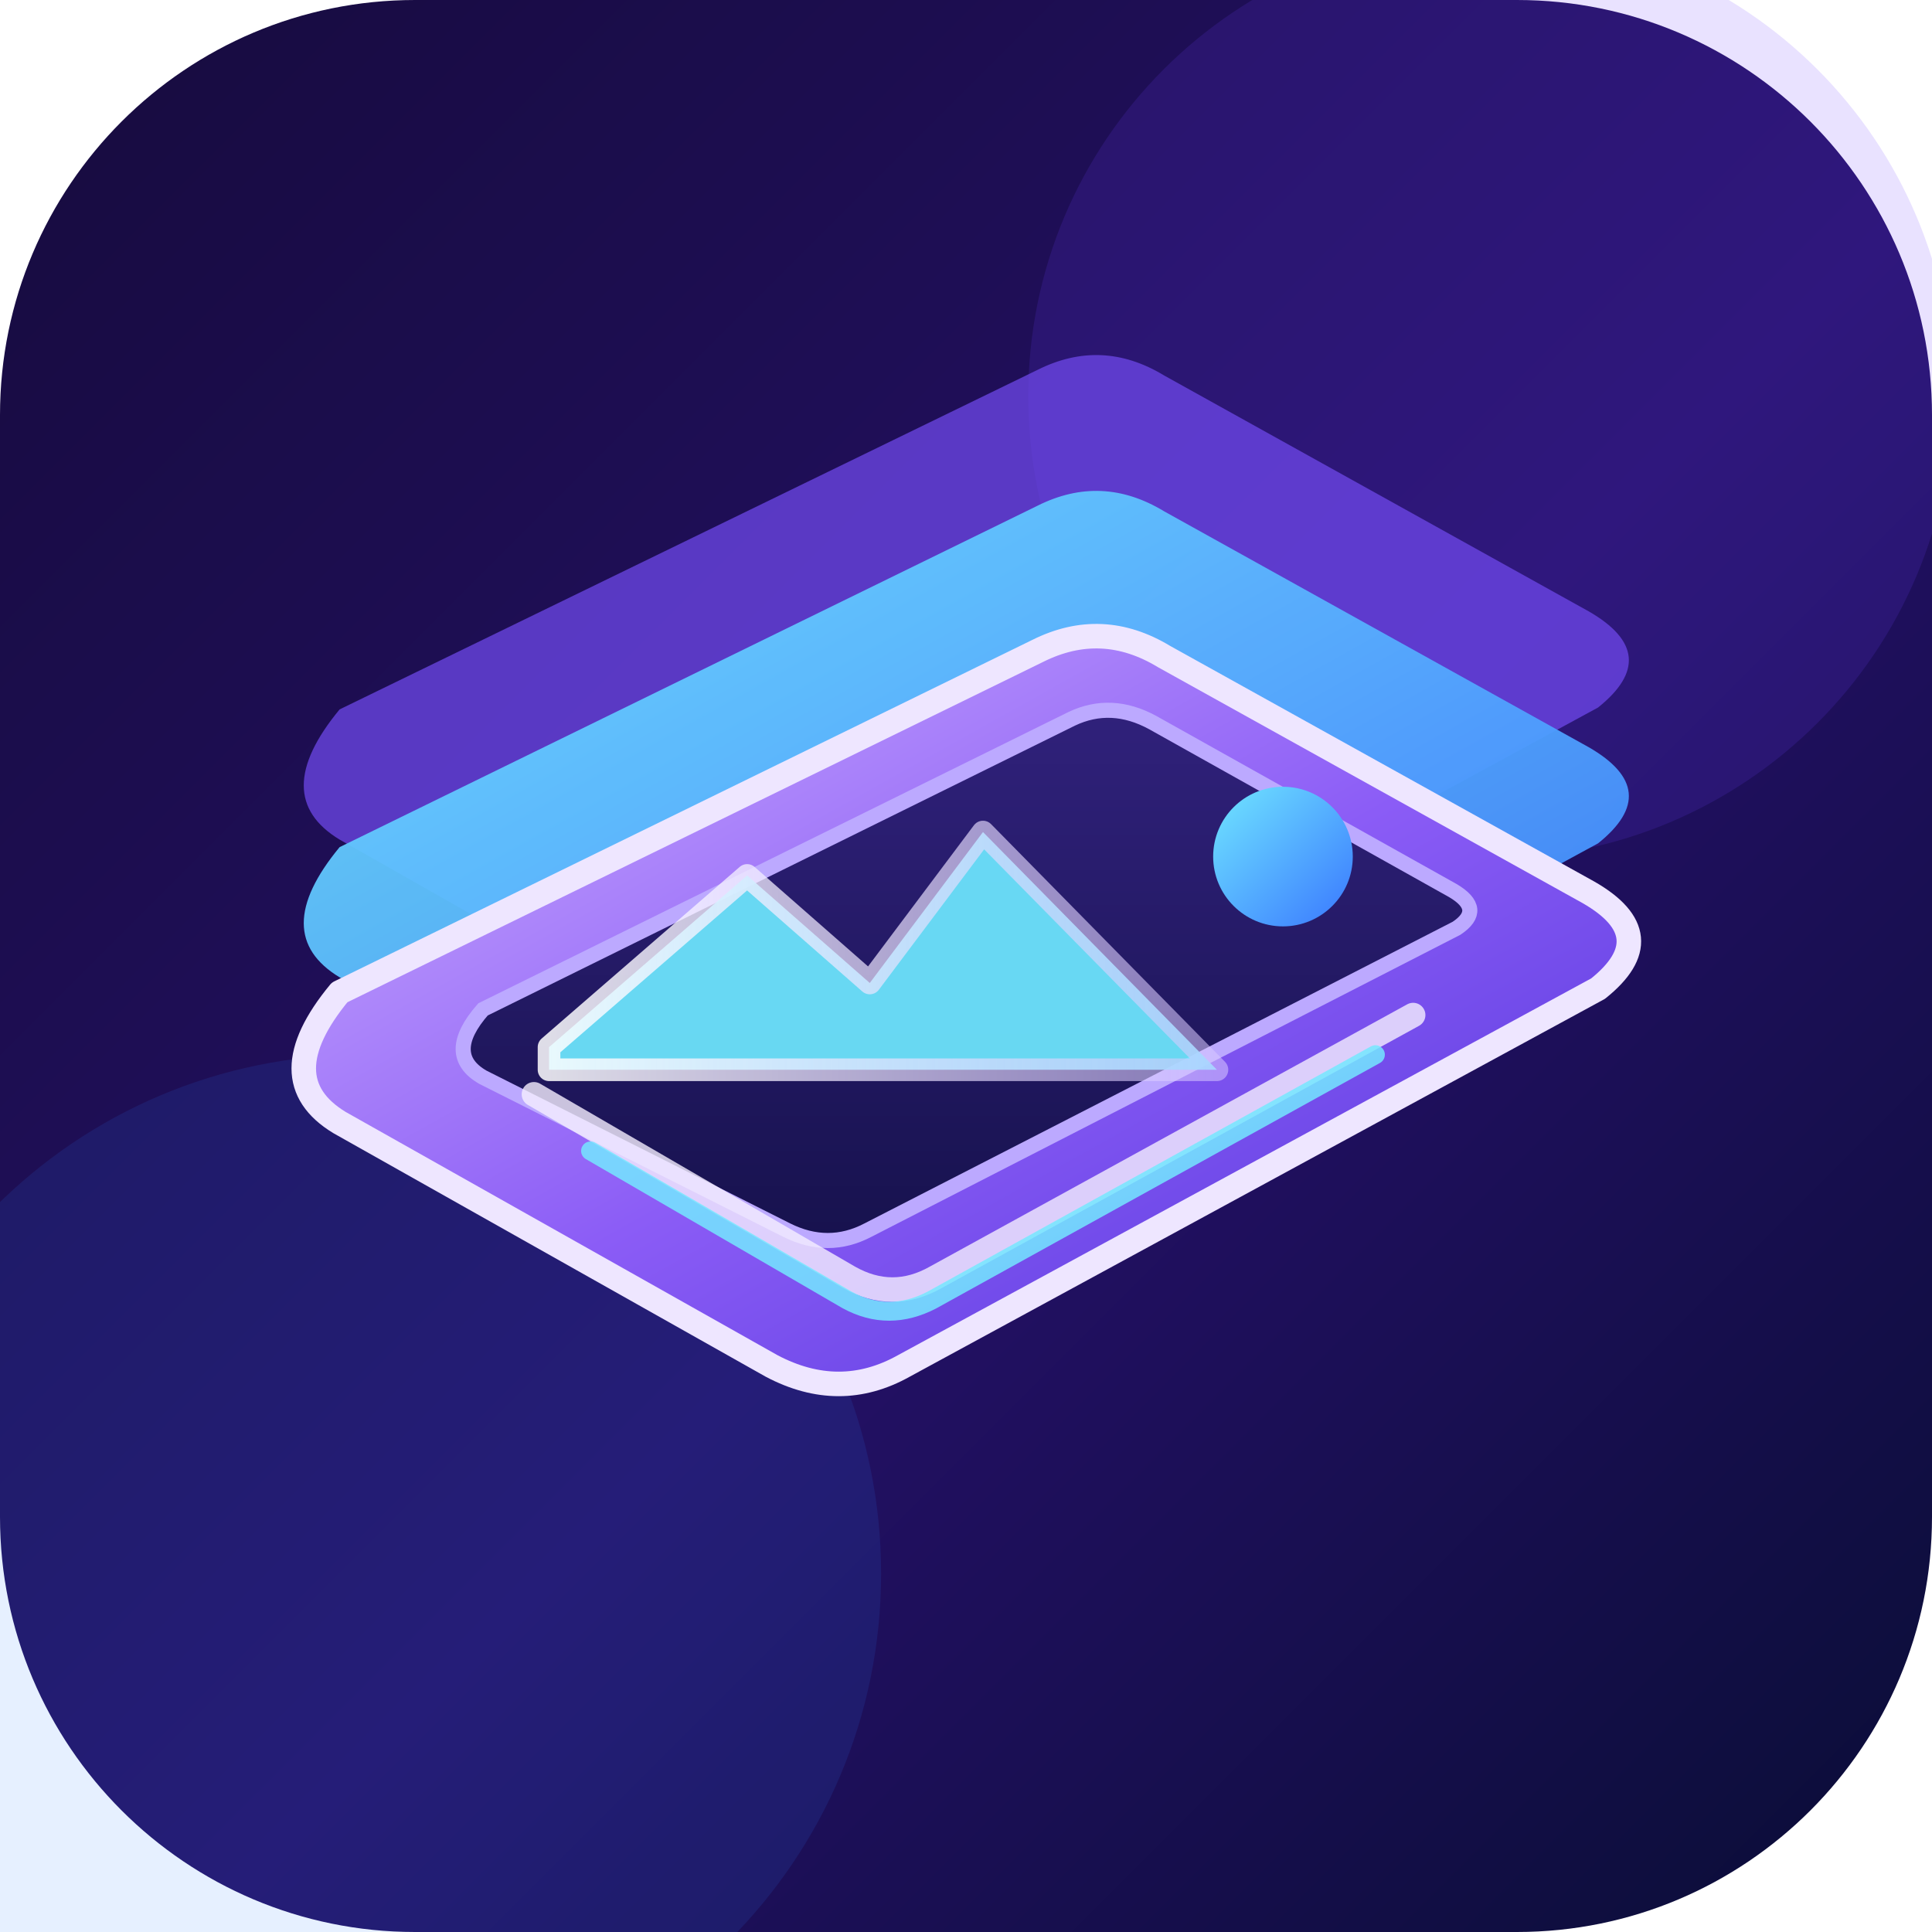
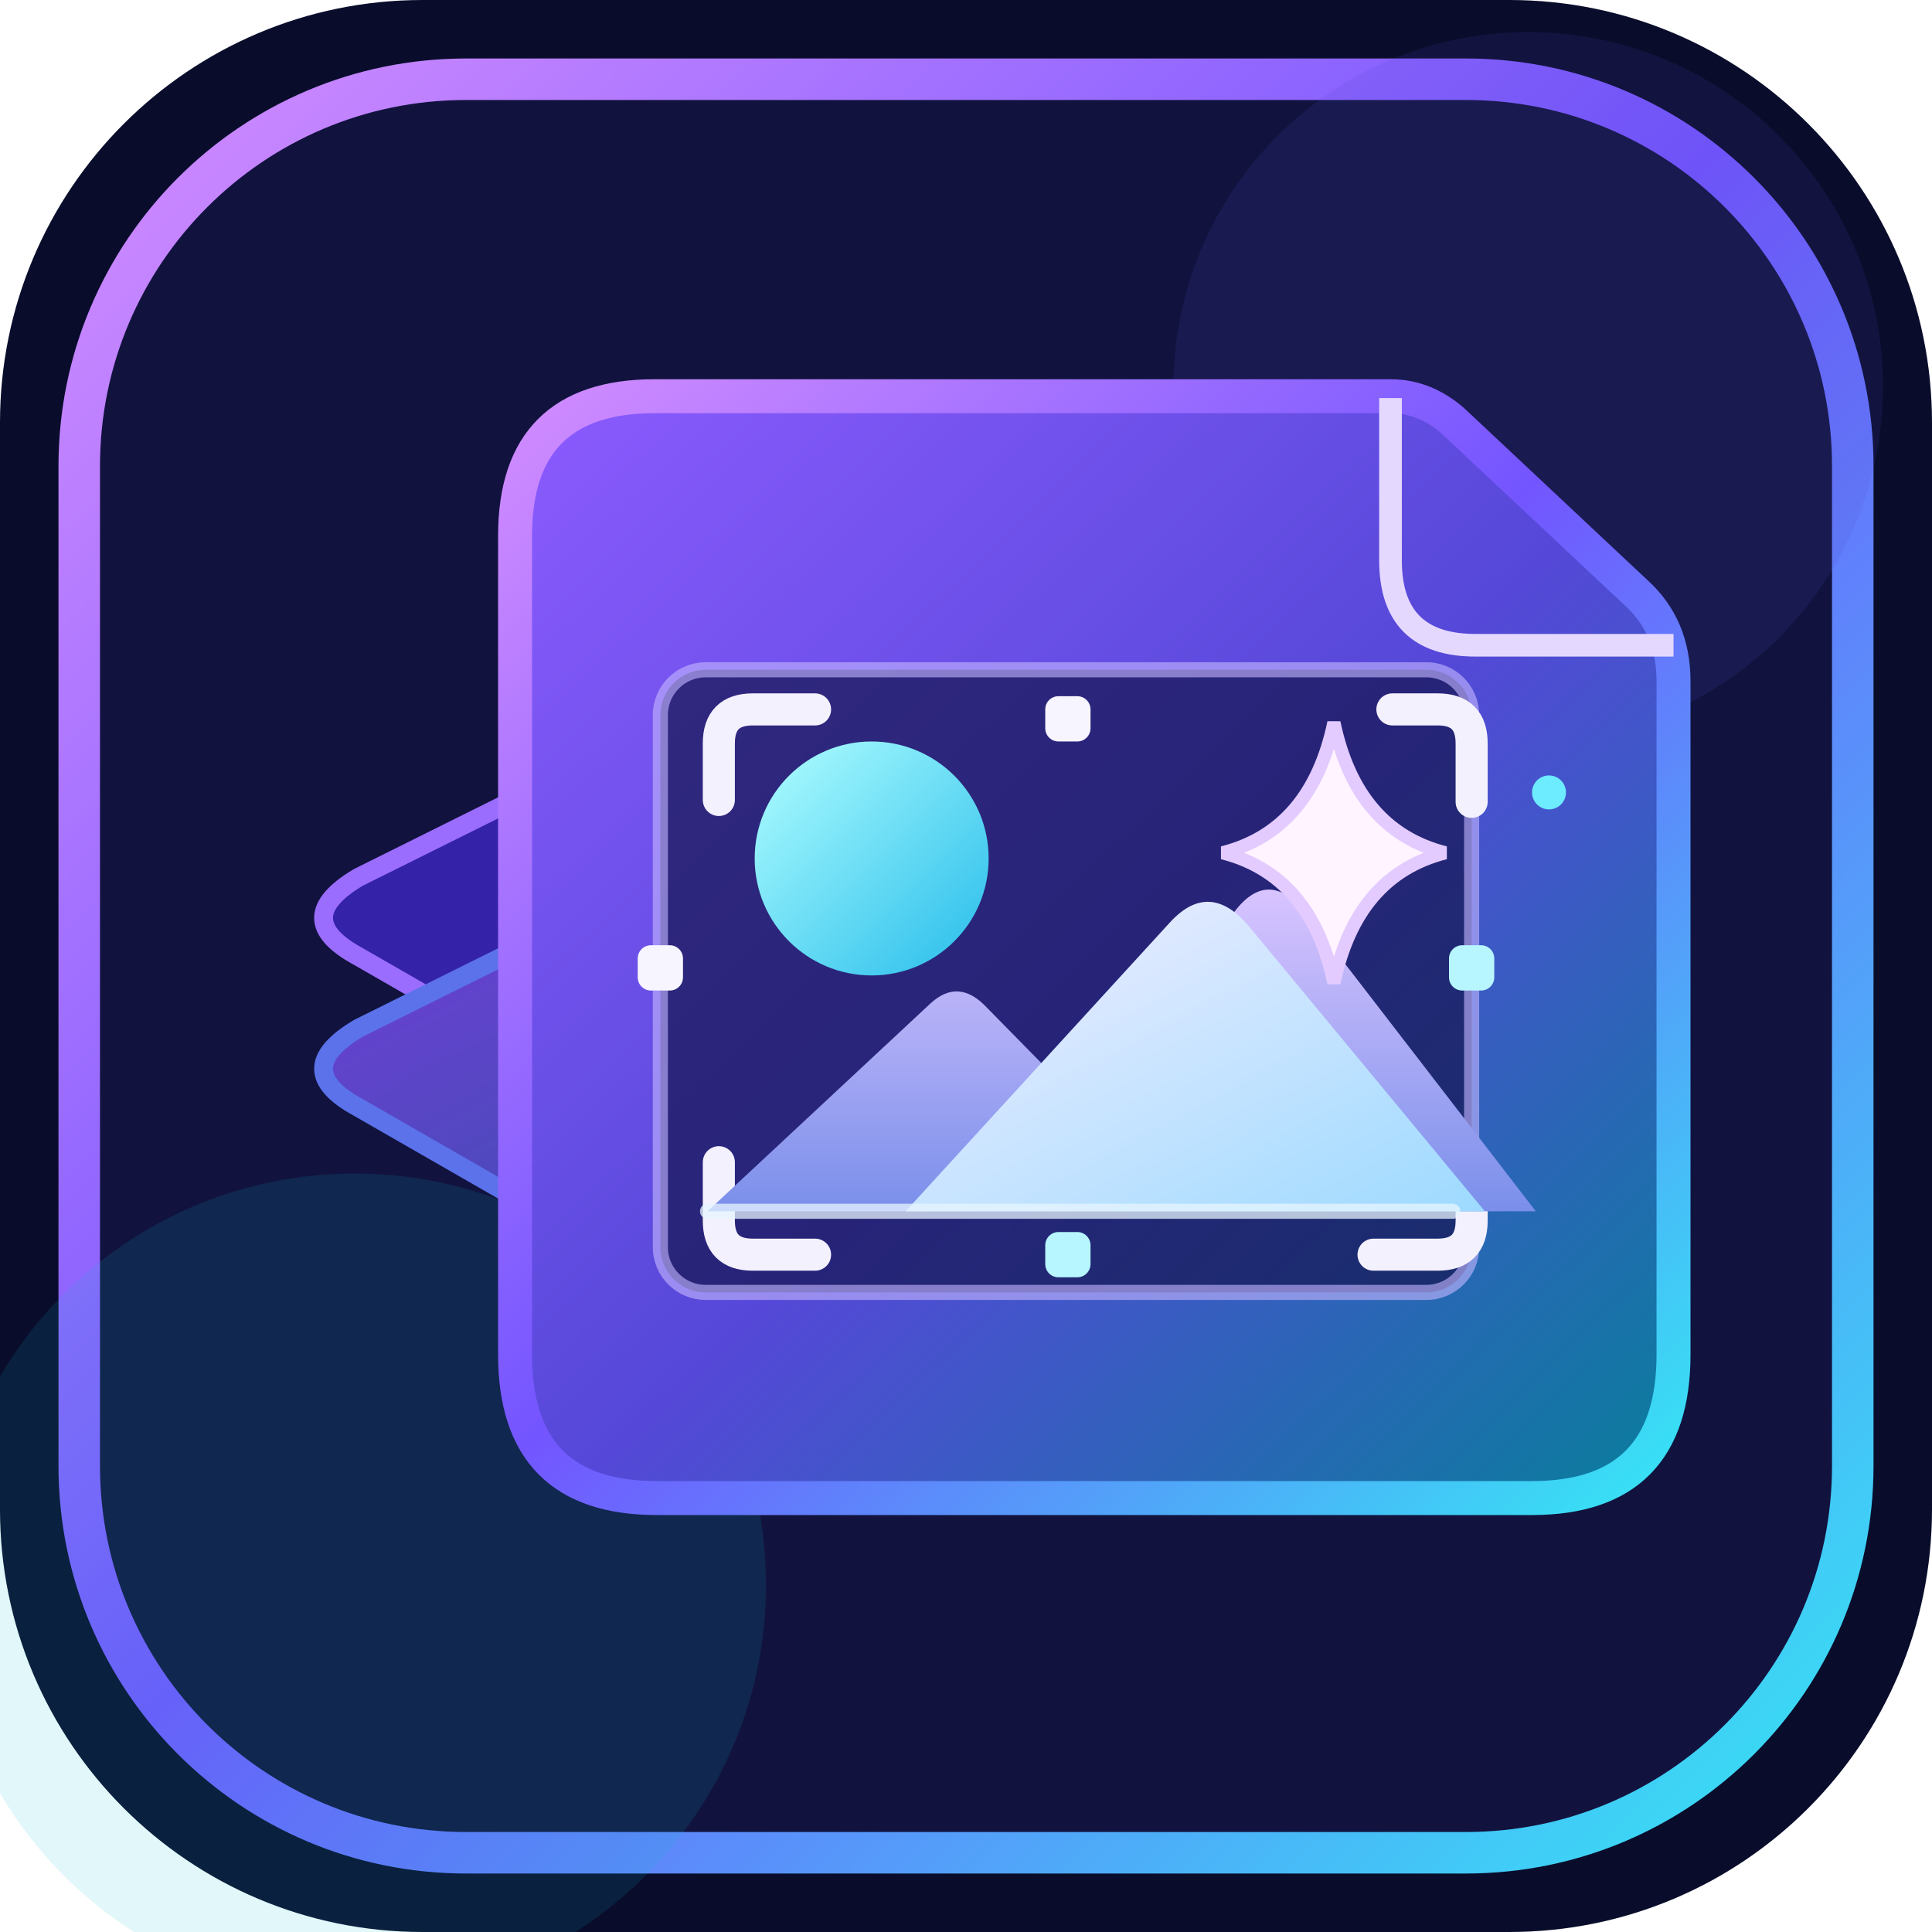
<svg xmlns="http://www.w3.org/2000/svg" width="1024" height="1024" viewBox="0 0 1024 1024">
  <defs>
-     <linearGradient id="bg" x1="0" y1="0" x2="1" y2="1">
-       <stop offset="0" stop-color="#160b3d" />
-       <stop offset=".55" stop-color="#241066" />
-       <stop offset="1" stop-color="#090d35" />
+     <linearGradient id="edge" x1="0" y1="0" x2="1" y2="1">
+       <stop offset="0" stop-color="#D18CFF" />
+       <stop offset=".48" stop-color="#7355FF" />
+       <stop offset="1" stop-color="#36E4F4" />
    </linearGradient>
-     <linearGradient id="violet" x1="0" y1="0" x2="1" y2="1">
-       <stop offset="0" stop-color="#d1b4ff" />
-       <stop offset=".52" stop-color="#8b5cf6" />
-       <stop offset="1" stop-color="#4c32d8" />
+     <linearGradient id="card" x1="0" y1="0" x2="1" y2="1">
+       <stop offset="0" stop-color="#8C5BFF" />
+       <stop offset=".52" stop-color="#5548D8" />
+       <stop offset="1" stop-color="#087E9B" />
    </linearGradient>
-     <linearGradient id="blue" x1="0" y1="0" x2="1" y2="1">
-       <stop offset="0" stop-color="#70e6ff" />
-       <stop offset="1" stop-color="#3977ff" />
+     <linearGradient id="cardBack" x1="0" y1="0" x2="1" y2="1">
+       <stop offset="0" stop-color="#8539E8" />
+       <stop offset="1" stop-color="#075D84" />
    </linearGradient>
-     <linearGradient id="panel" x1="0" y1="0" x2="0" y2="1">
-       <stop offset="0" stop-color="#30217b" />
-       <stop offset="1" stop-color="#17124e" />
+     <linearGradient id="sun" x1="0" y1="0" x2="1" y2="1">
+       <stop offset="0" stop-color="#B2FFFF" />
+       <stop offset="1" stop-color="#26BCEB" />
    </linearGradient>
-     <linearGradient id="shine" x1="0" y1="0" x2="1" y2="0">
-       <stop offset="0" stop-color="#ffffff" stop-opacity=".85" />
-       <stop offset="1" stop-color="#d8c8ff" stop-opacity=".55" />
+     <linearGradient id="mountain" x1="0" y1="0" x2="1" y2="1">
+       <stop offset="0" stop-color="#F5EEFF" />
+       <stop offset="1" stop-color="#9DDAFF" />
+     </linearGradient>
+     <linearGradient id="mountain2" x1="0" y1="0" x2="0" y2="1">
+       <stop offset="0" stop-color="#D8C4FF" />
+       <stop offset="1" stop-color="#7A8FEA" />
    </linearGradient>
  </defs>
-   <rect width="1024" height="1024" rx="220" fill="url(#bg)" />
-   <circle cx="790" cy="210" r="245" fill="#6b3dff" opacity=".15" />
-   <circle cx="192" cy="834" r="275" fill="#277cff" opacity=".12" />
-   <path d="M180 376 550 196q34-17 67 3l225 125q40 23 5 51L479 575q-34 19-70 0L180 445q-38-23 0-69Z" fill="#7049ee" opacity=".72" />
-   <path d="M180 449 550 268q34-17 67 3l225 125q40 23 5 51L479 647q-34 19-70 0L180 518q-38-23 0-69Z" fill="url(#blue)" opacity=".94" />
-   <path d="M180 526 550 345q34-17 67 3l225 125q40 23 5 51L479 724q-34 19-70 0L180 595q-38-23 0-69Z" fill="url(#violet)" stroke="#eee6ff" stroke-width="13" stroke-linejoin="round" />
-   <path d="M256 535 568 381q21-10 43 2l159 89q17 10 2 20L460 652q-21 11-43 0L256 571q-21-12 0-36Z" fill="url(#panel)" stroke="#bca9ff" stroke-width="8" />
-   <circle cx="680" cy="454" r="37" fill="url(#blue)" />
-   <path d="m291 555 105-91 65 57 60-80 124 126H291Z" fill="#6ee8ff" opacity=".92" />
-   <path d="m291 555 105-91 65 57 60-80 124 126H291Z" fill="none" stroke="url(#shine)" stroke-width="12" stroke-linejoin="round" />
-   <path d="M283 580 450 677q23 13 46 0l253-139" fill="none" stroke="#f5efff" stroke-opacity=".8" stroke-width="13" stroke-linecap="round" />
-   <path d="M313 610 449 689q22 12 45 0l235-130" fill="none" stroke="#75e8ff" stroke-opacity=".85" stroke-width="10" stroke-linecap="round" />
+   <rect width="1024" height="1024" rx="224" fill="#090D2B" />
+   <rect x="42" y="42" width="940" height="940" rx="205" fill="#11133E" stroke="url(#edge)" stroke-width="22" />
+   <circle cx="810" cy="205" r="188" fill="#4D43C8" opacity=".13" />
+   <circle cx="188" cy="840" r="218" fill="#0AB7C9" opacity=".12" />
+   <path d="M190 465 566 278q31-16 62 2l226 122q35 19 0 40L481 638q-31 16-63 0L190 507q-37-20 0-42Z" fill="#3422A8" stroke="#9B6DFF" stroke-width="10" />
+   <path d="M190 545 566 358q31-16 62 2l226 122q35 19 0 40L481 718q-31 16-63 0L190 587q-37-20 0-42Z" fill="url(#cardBack)" stroke="#5B72EA" stroke-width="10" />
+   <path d="M273 284q0-74 74-74h390q18 0 33 13l97 91q20 18 20 47v357q0 76-75 76H348q-75 0-75-76V284Z" fill="url(#card)" stroke="url(#edge)" stroke-width="18" />
+   <path d="M737 211v86q0 45 45 45h105" fill="none" stroke="#E5D8FF" stroke-width="12" stroke-linejoin="round" />
+   <rect x="350" y="355" width="430" height="330" rx="24" fill="#151754" fill-opacity=".72" stroke="#C2B4FF" stroke-opacity=".62" stroke-width="8" />
+   <path d="M381 424v-30q0-18 18-18h33M738 376h24q18 0 18 18v31M780 616v31q0 18-18 18h-34M432 665h-33q-18 0-18-18v-31" fill="none" stroke="#F4F1FF" stroke-width="17" stroke-linecap="round" stroke-linejoin="round" />
+   <rect x="554" y="369" width="24" height="24" rx="7" fill="#F7F5FF" />
+   <rect x="338" y="501" width="24" height="24" rx="7" fill="#F7F5FF" />
+   <rect x="768" y="501" width="24" height="24" rx="7" fill="#B7F6FF" />
+   <rect x="554" y="653" width="24" height="24" rx="7" fill="#B7F6FF" />
+   <circle cx="462" cy="455" r="62" fill="url(#sun)" />
+   <path d="M375 642 493 532q15-14 30 2l58 59 72-108q19-27 40 0l121 157H375Z" fill="url(#mountain2)" />
+   <path d="M480 642 620 489q21-23 42 2l125 151H480Z" fill="url(#mountain)" />
+   <path d="M375 642h395" stroke="#E7F5FF" stroke-opacity=".75" stroke-width="8" stroke-linecap="round" />
+   <path d="M707 383q12 57 59 69-47 12-59 69-12-57-59-69 47-12 59-69Z" fill="#FFF4FF" stroke="#E3CBFF" stroke-width="7" />
+   <circle cx="821" cy="420" r="9" fill="#6DEBFF" />
</svg>
